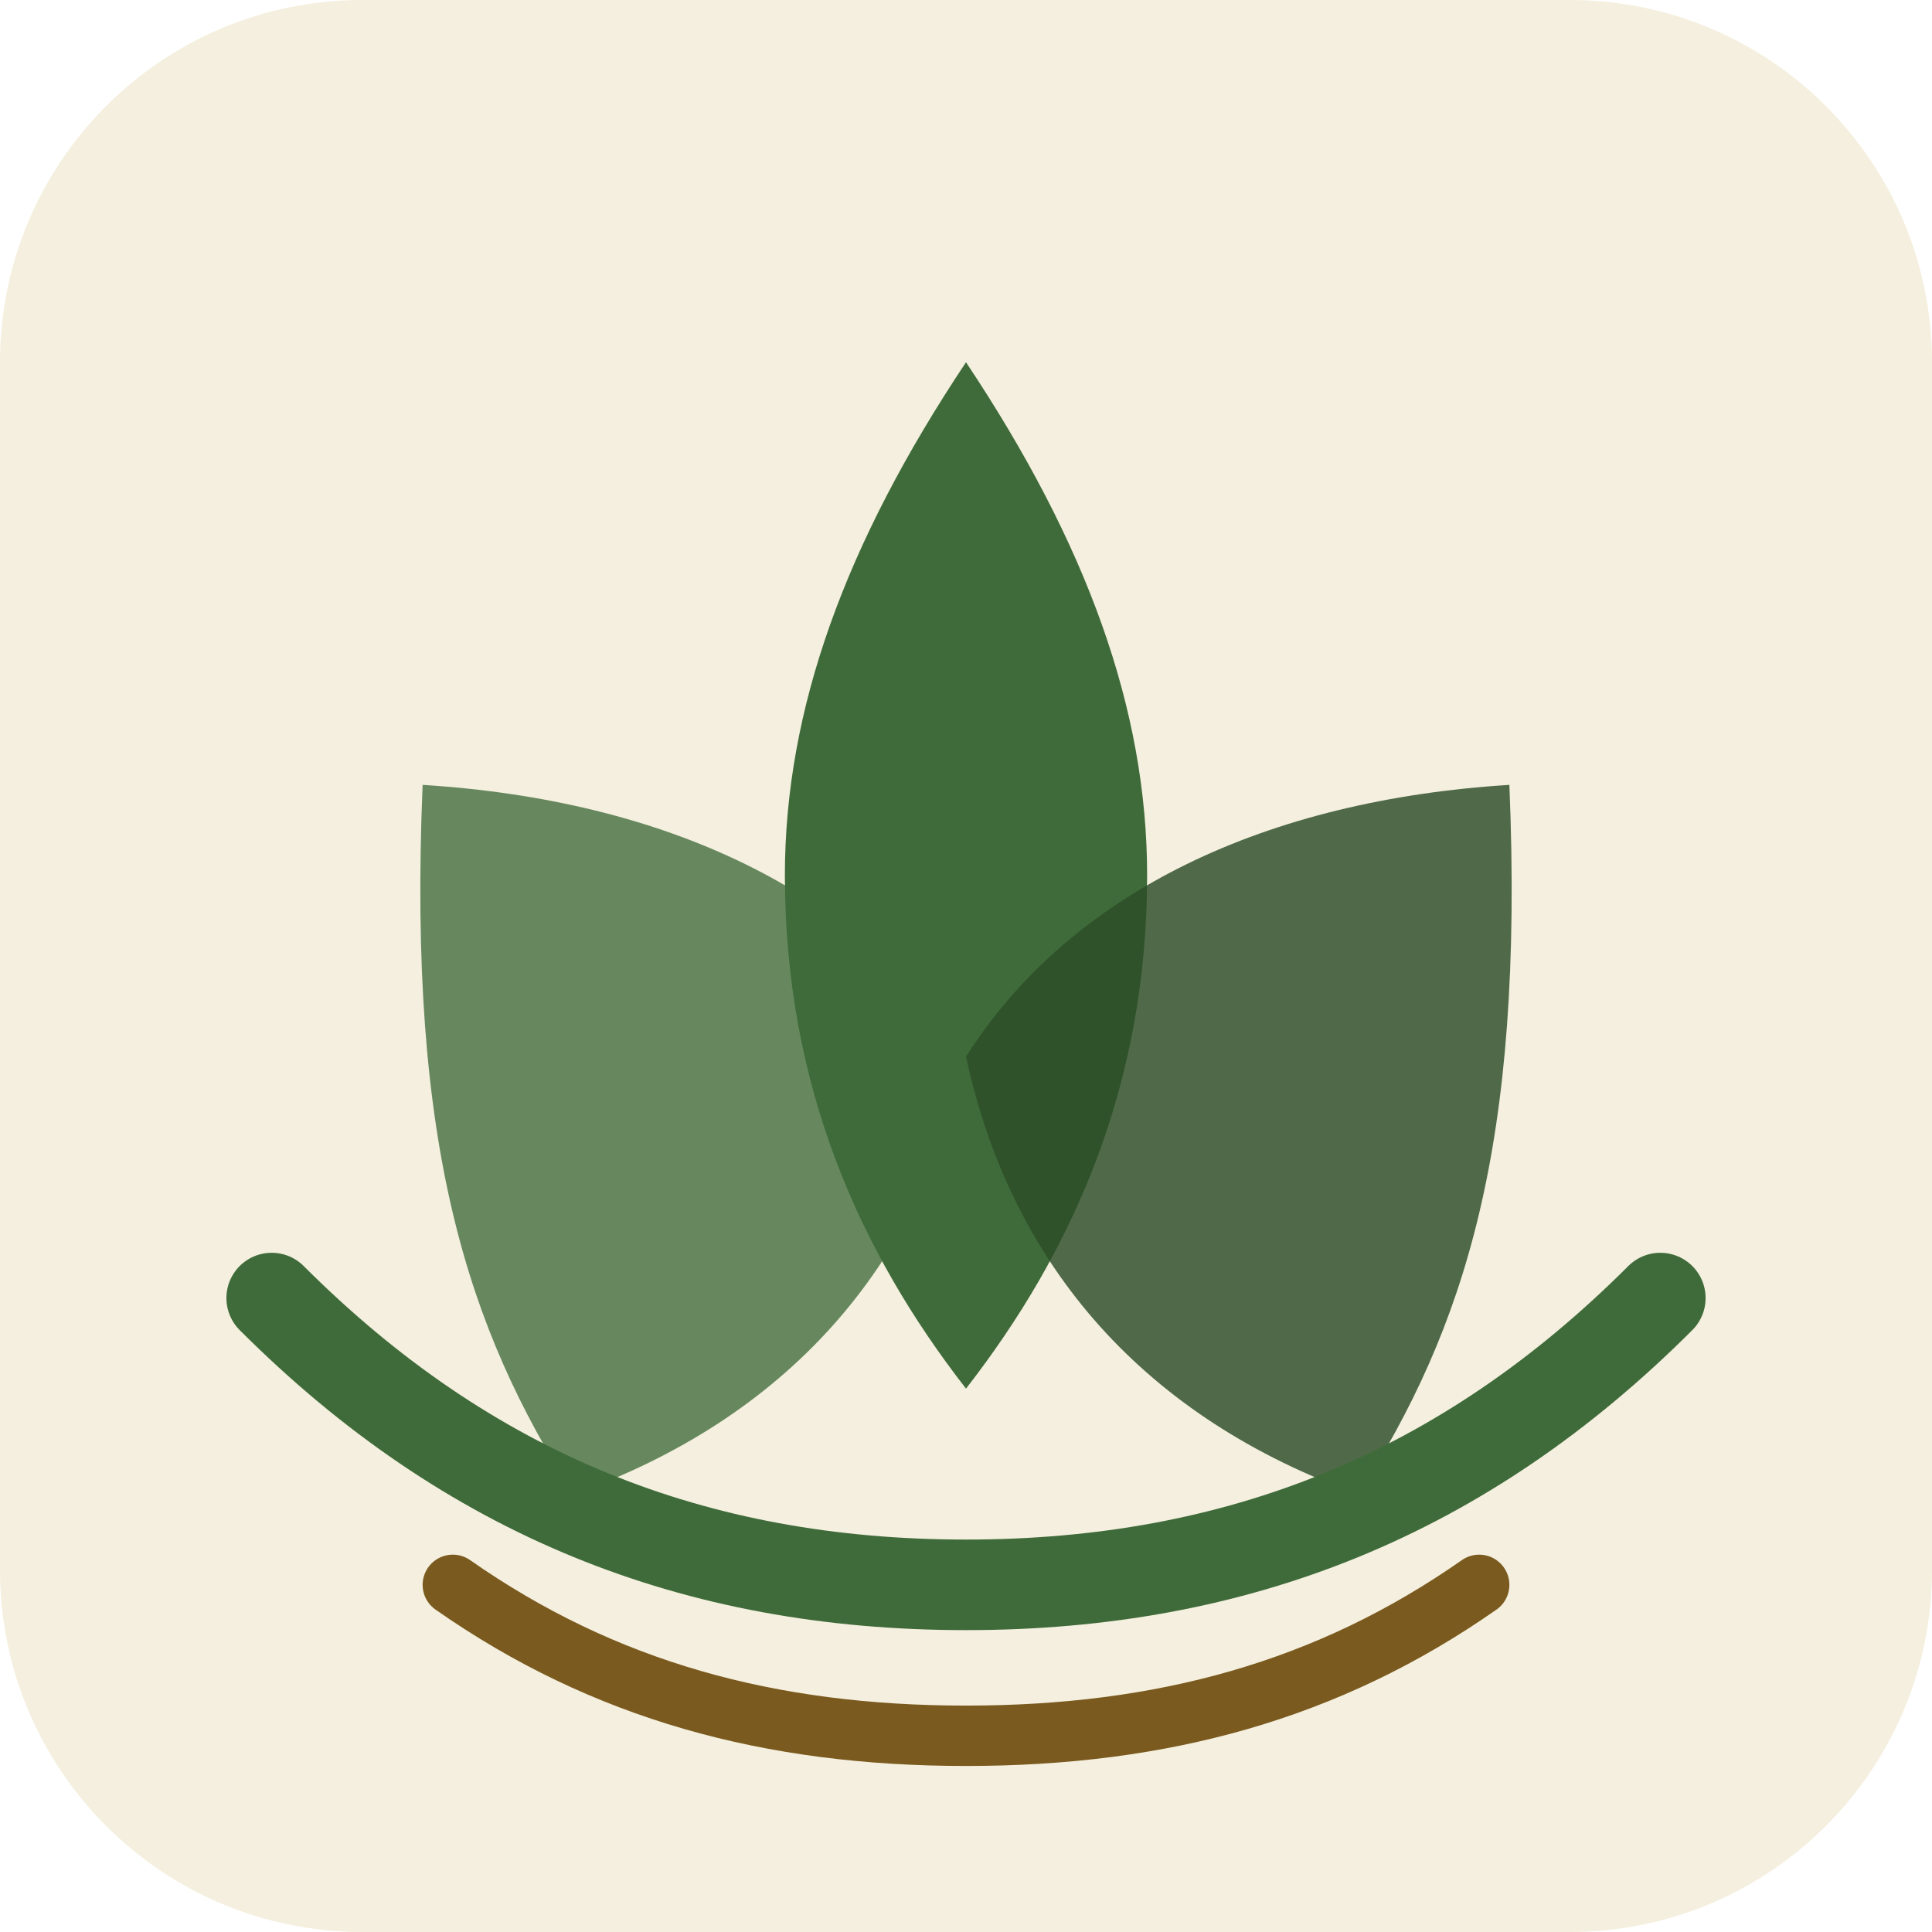
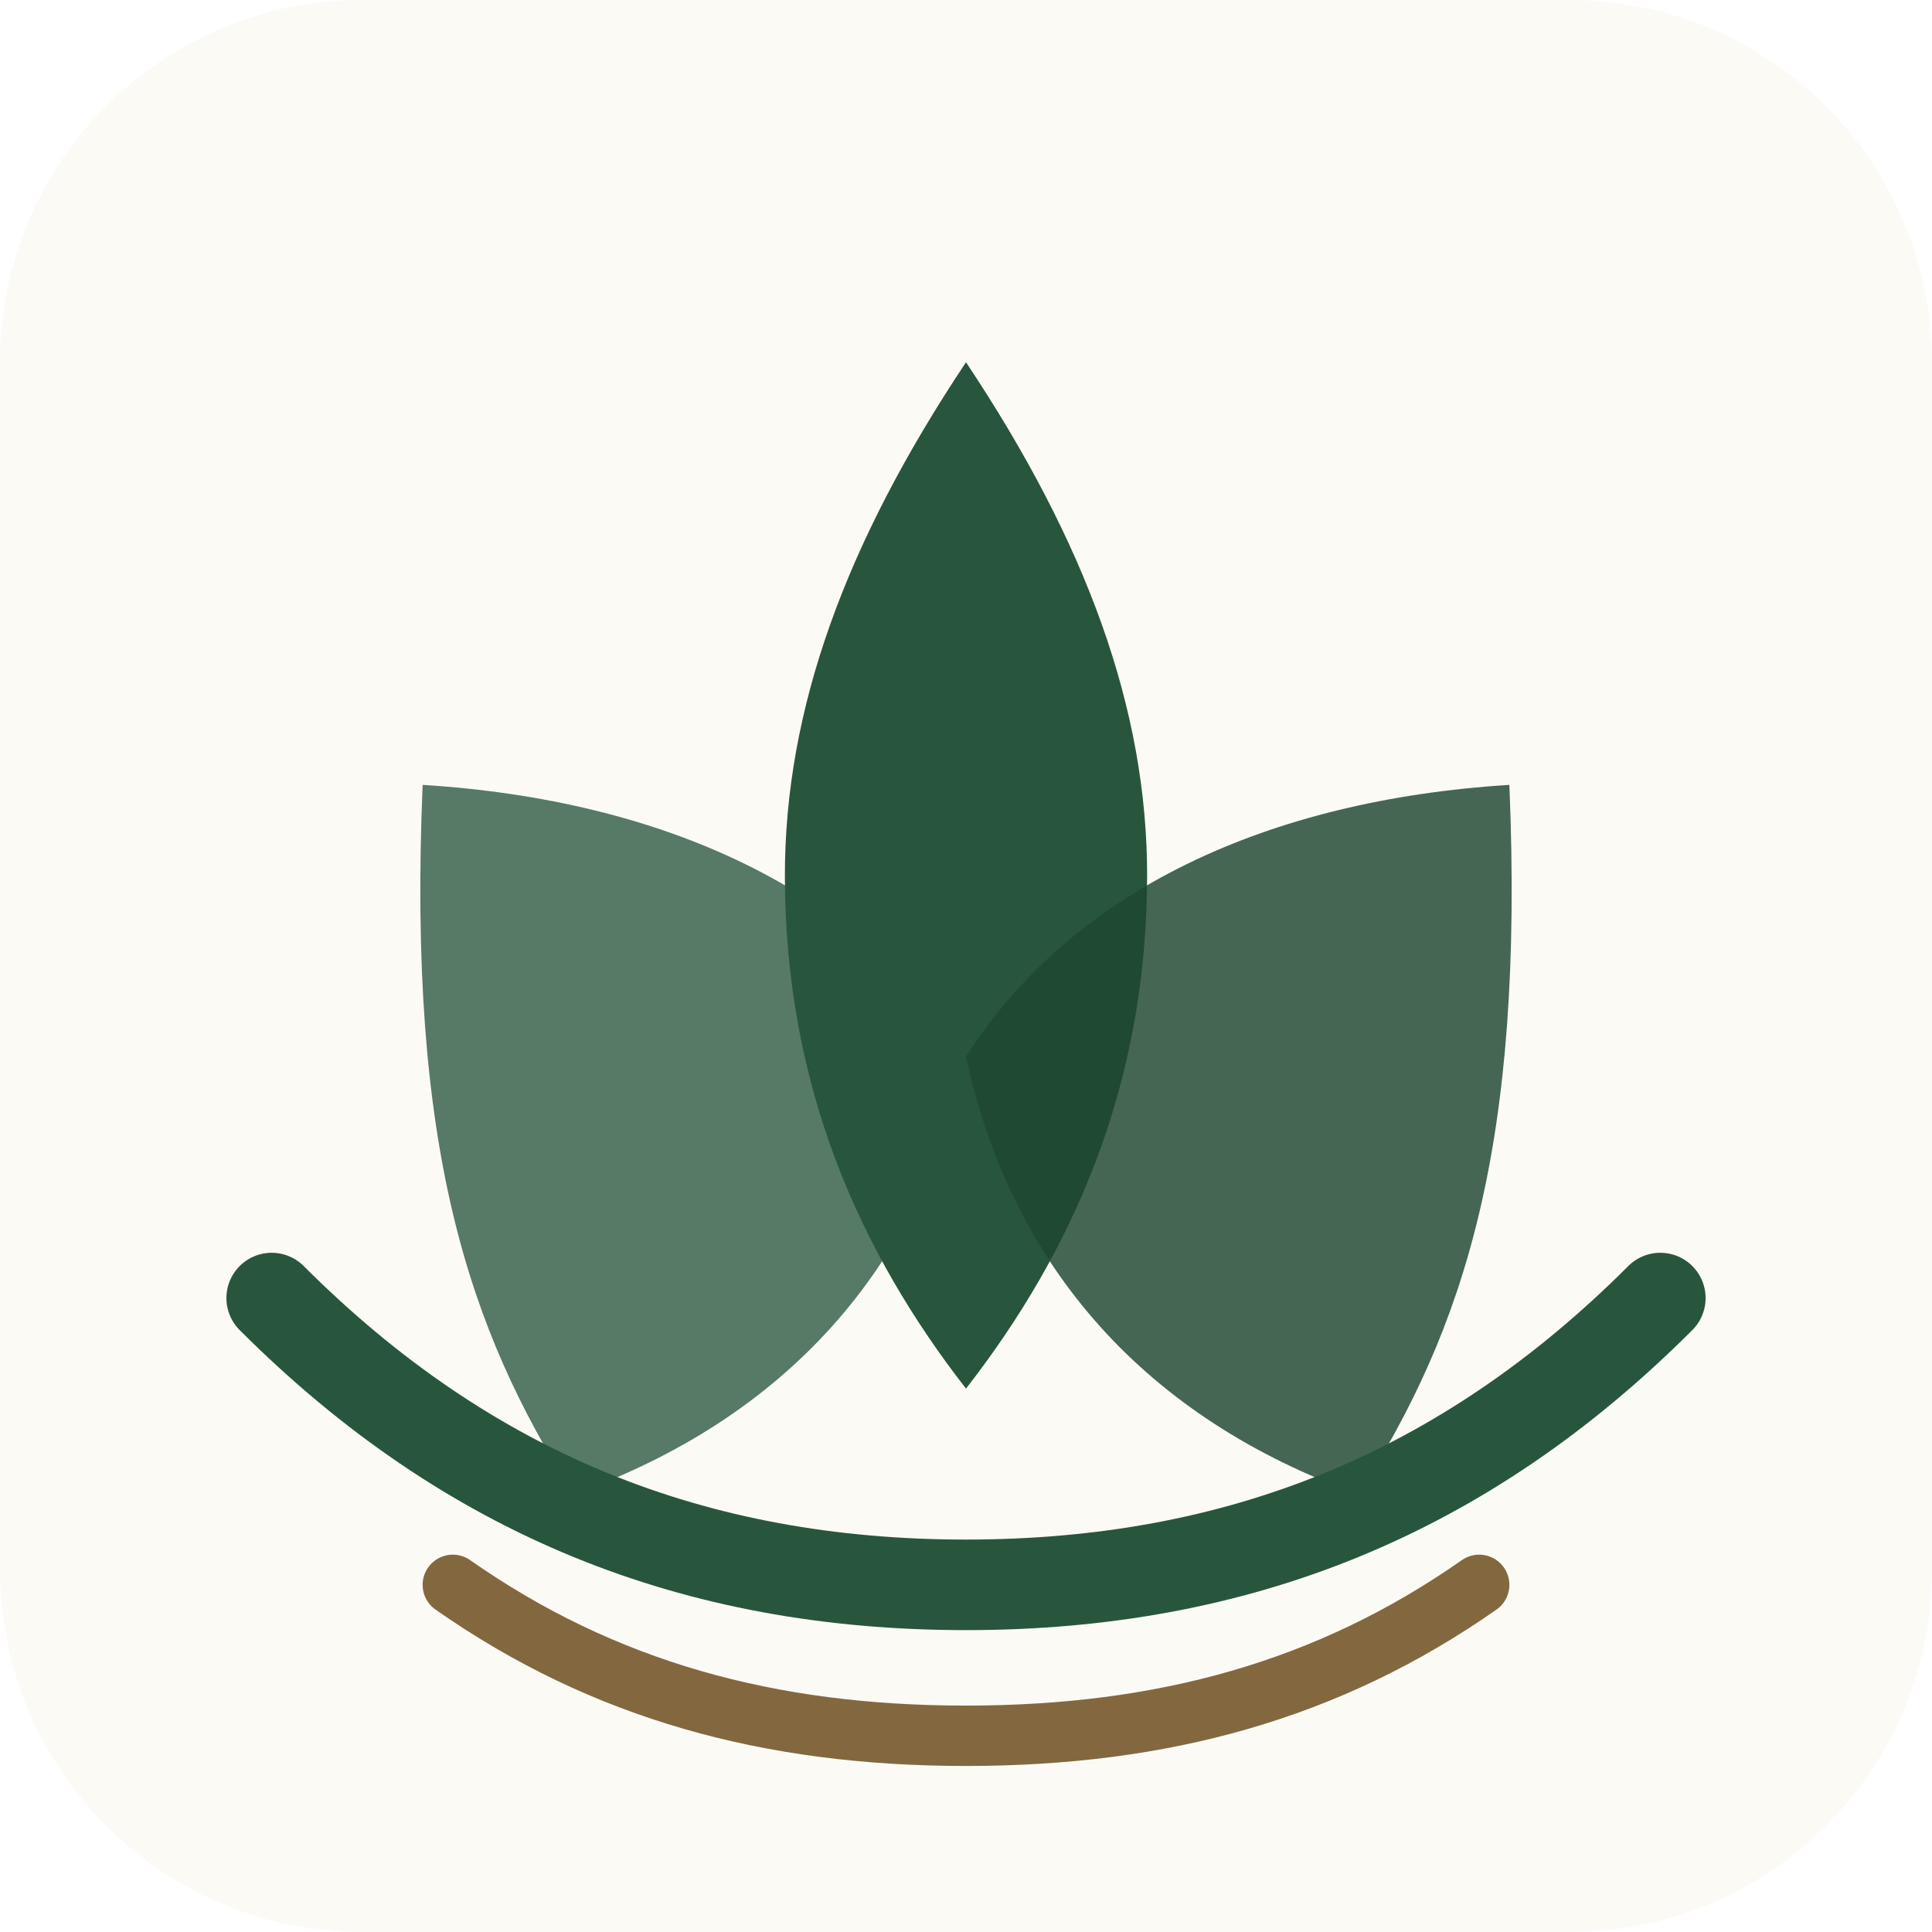
<svg xmlns="http://www.w3.org/2000/svg" viewBox="0 0 128 128" role="img" aria-labelledby="title desc">
-   <rect width="128" height="128" rx="24" fill="#f4efde" />
-   <path d="M64 24c8 12 12 23 12 34 0 14-5 25-12 34-7-9-12-20-12-34 0-11 4-22 12-34Z" fill="#3f6b3a" />
-   <path d="M28 52c16 1 29 7 36 18-3 14-12 24-26 29-7-11-11-23-10-47Z" fill="#3f6b3a" opacity=".78" />
-   <path d="M100 52c-16 1-29 7-36 18 3 14 12 24 26 29 7-11 11-23 10-47Z" fill="#2c4d28" opacity=".82" />
-   <path d="M18 86c13 13 28 19 46 19s33-6 46-19" fill="none" stroke="#3f6b3a" stroke-width="6" stroke-linecap="round" />
-   <path d="M30 105c10 7 21 10 34 10s24-3 34-10" fill="none" stroke="#7a5a1e" stroke-width="4" stroke-linecap="round" />
+   <rect width="128" height="128" rx="24" fill="#fcfaf5" />
+   <path d="M64 24c8 12 12 23 12 34 0 14-5 25-12 34-7-9-12-20-12-34 0-11 4-22 12-34Z" fill="#28563c" />
+   <path d="M28 52c16 1 29 7 36 18-3 14-12 24-26 29-7-11-11-23-10-47Z" fill="#28563c" opacity=".78" />
+   <path d="M100 52c-16 1-29 7-36 18 3 14 12 24 26 29 7-11 11-23 10-47Z" fill="#1f4631" opacity=".82" />
+   <path d="M18 86c13 13 28 19 46 19s33-6 46-19" fill="none" stroke="#28563c" stroke-width="6" stroke-linecap="round" />
+   <path d="M30 105c10 7 21 10 34 10s24-3 34-10" fill="none" stroke="#83683f" stroke-width="4" stroke-linecap="round" />
</svg>
